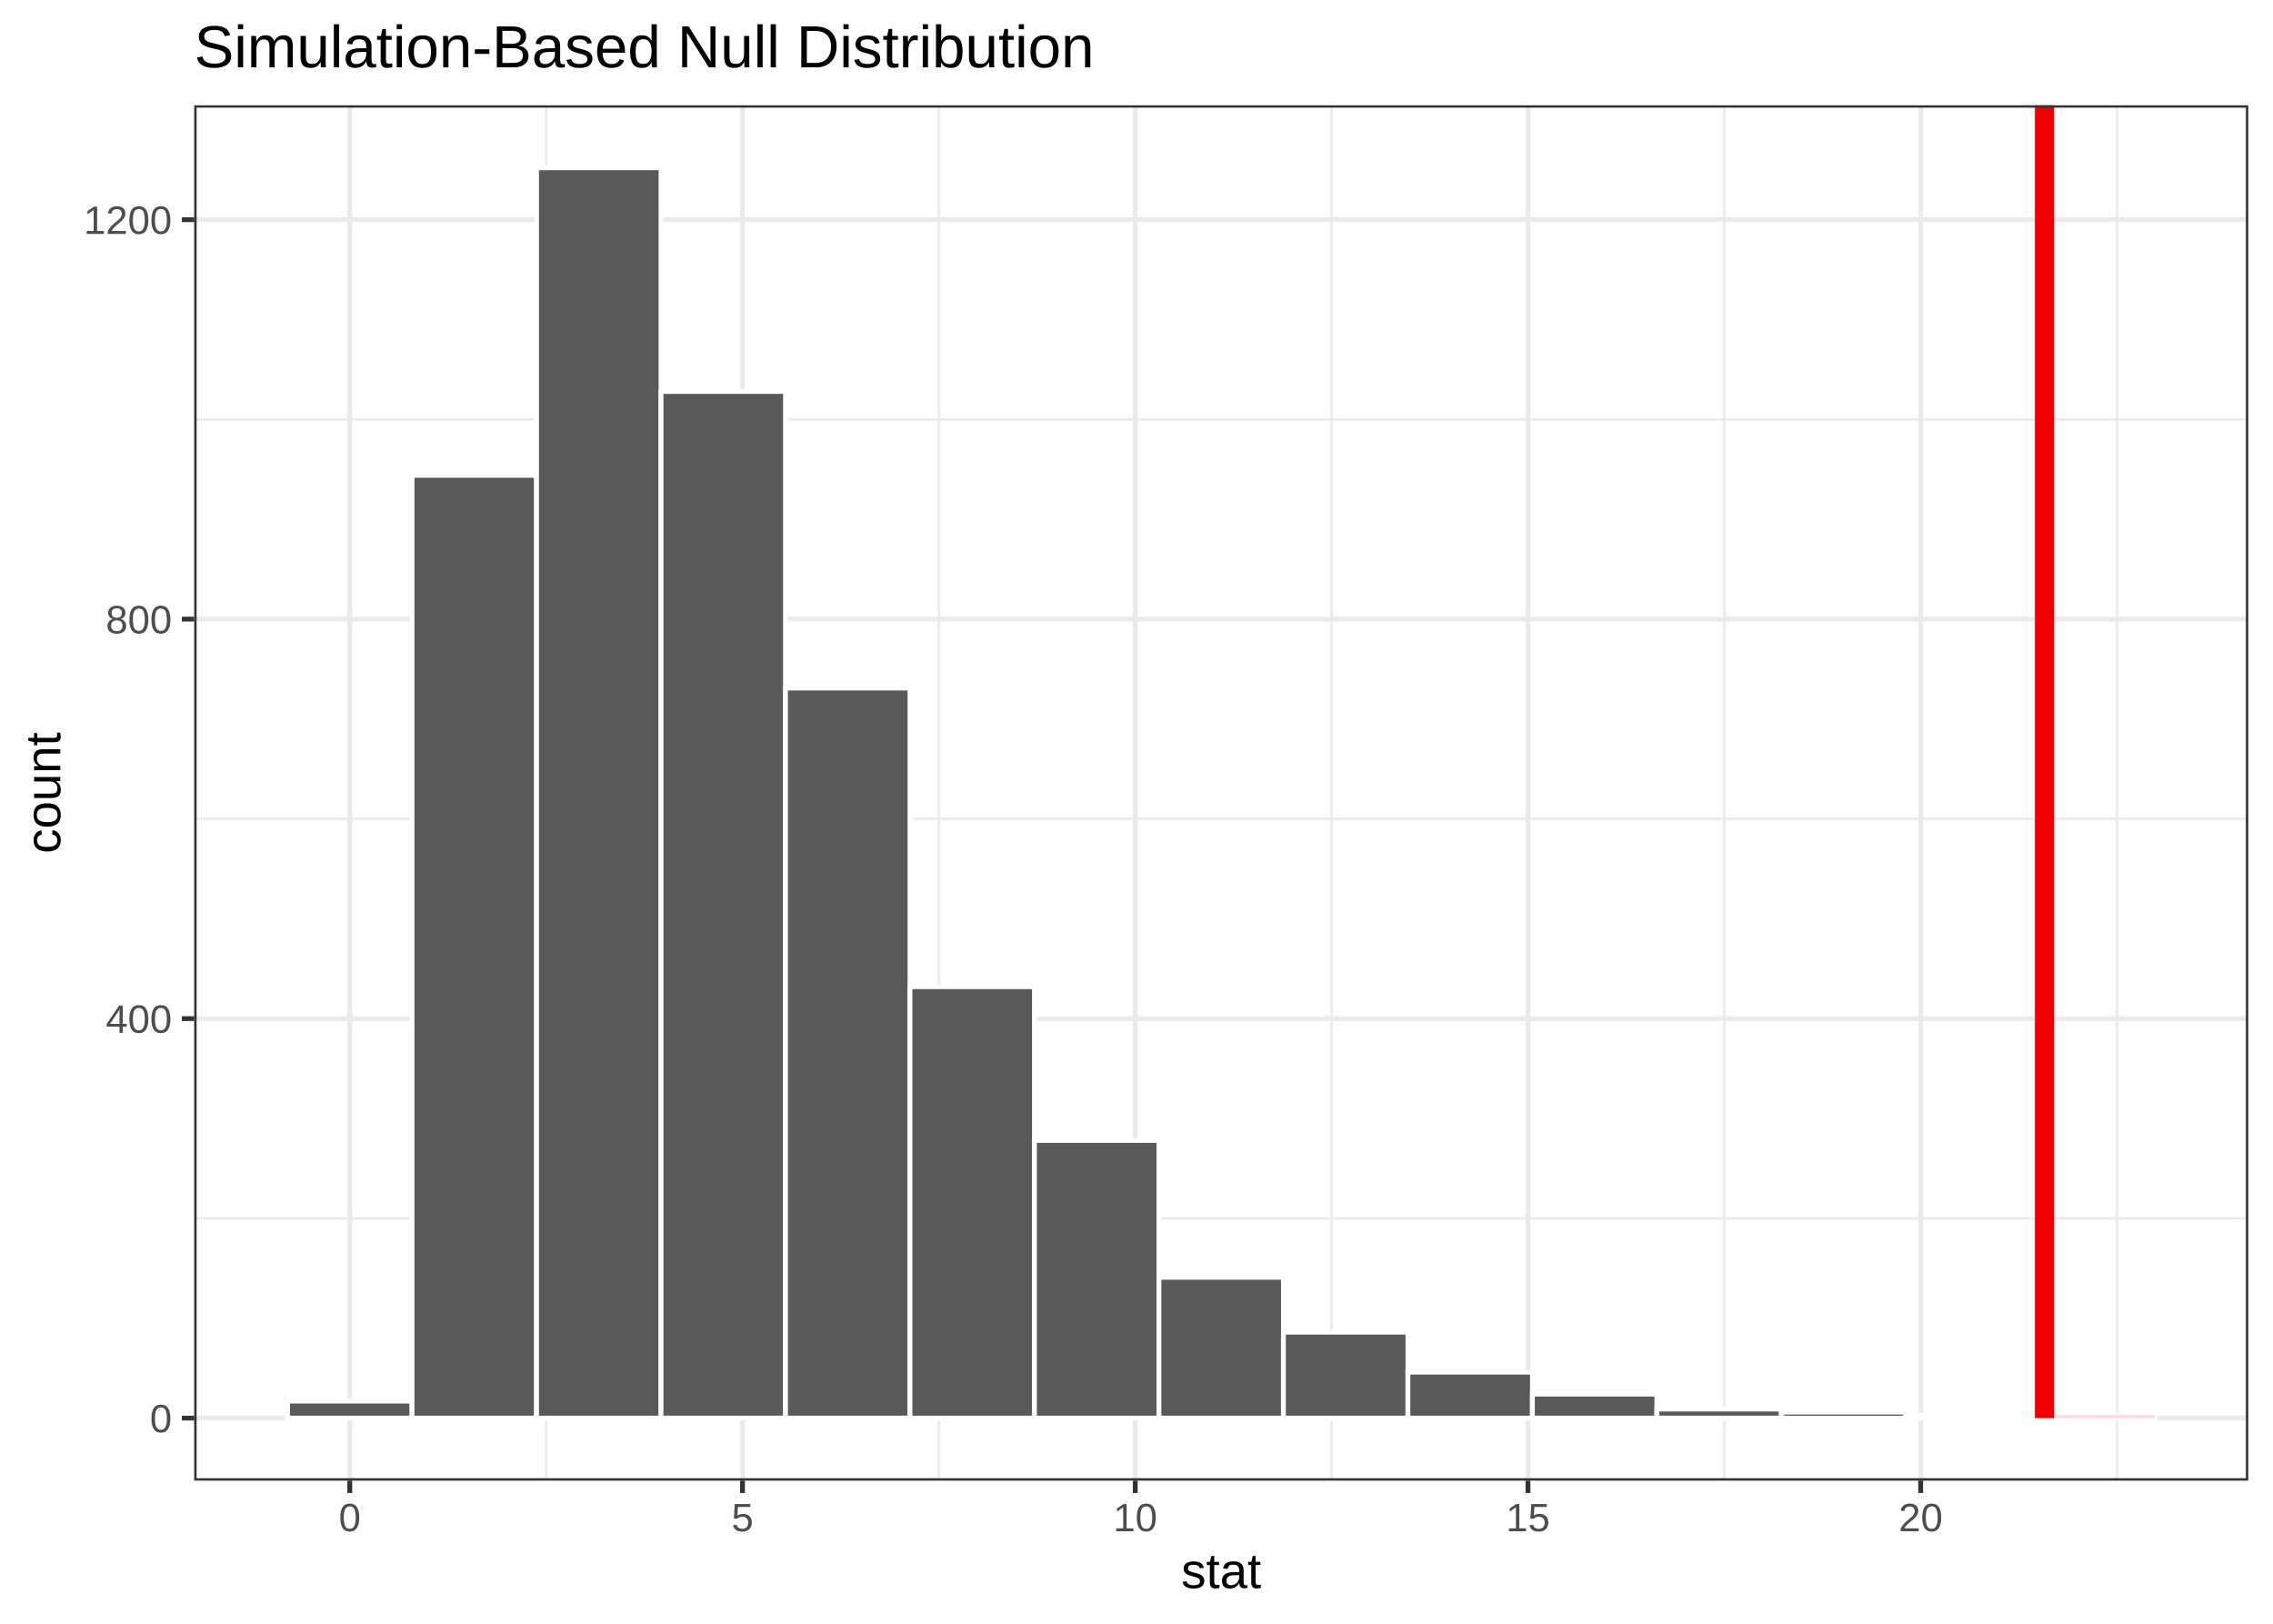
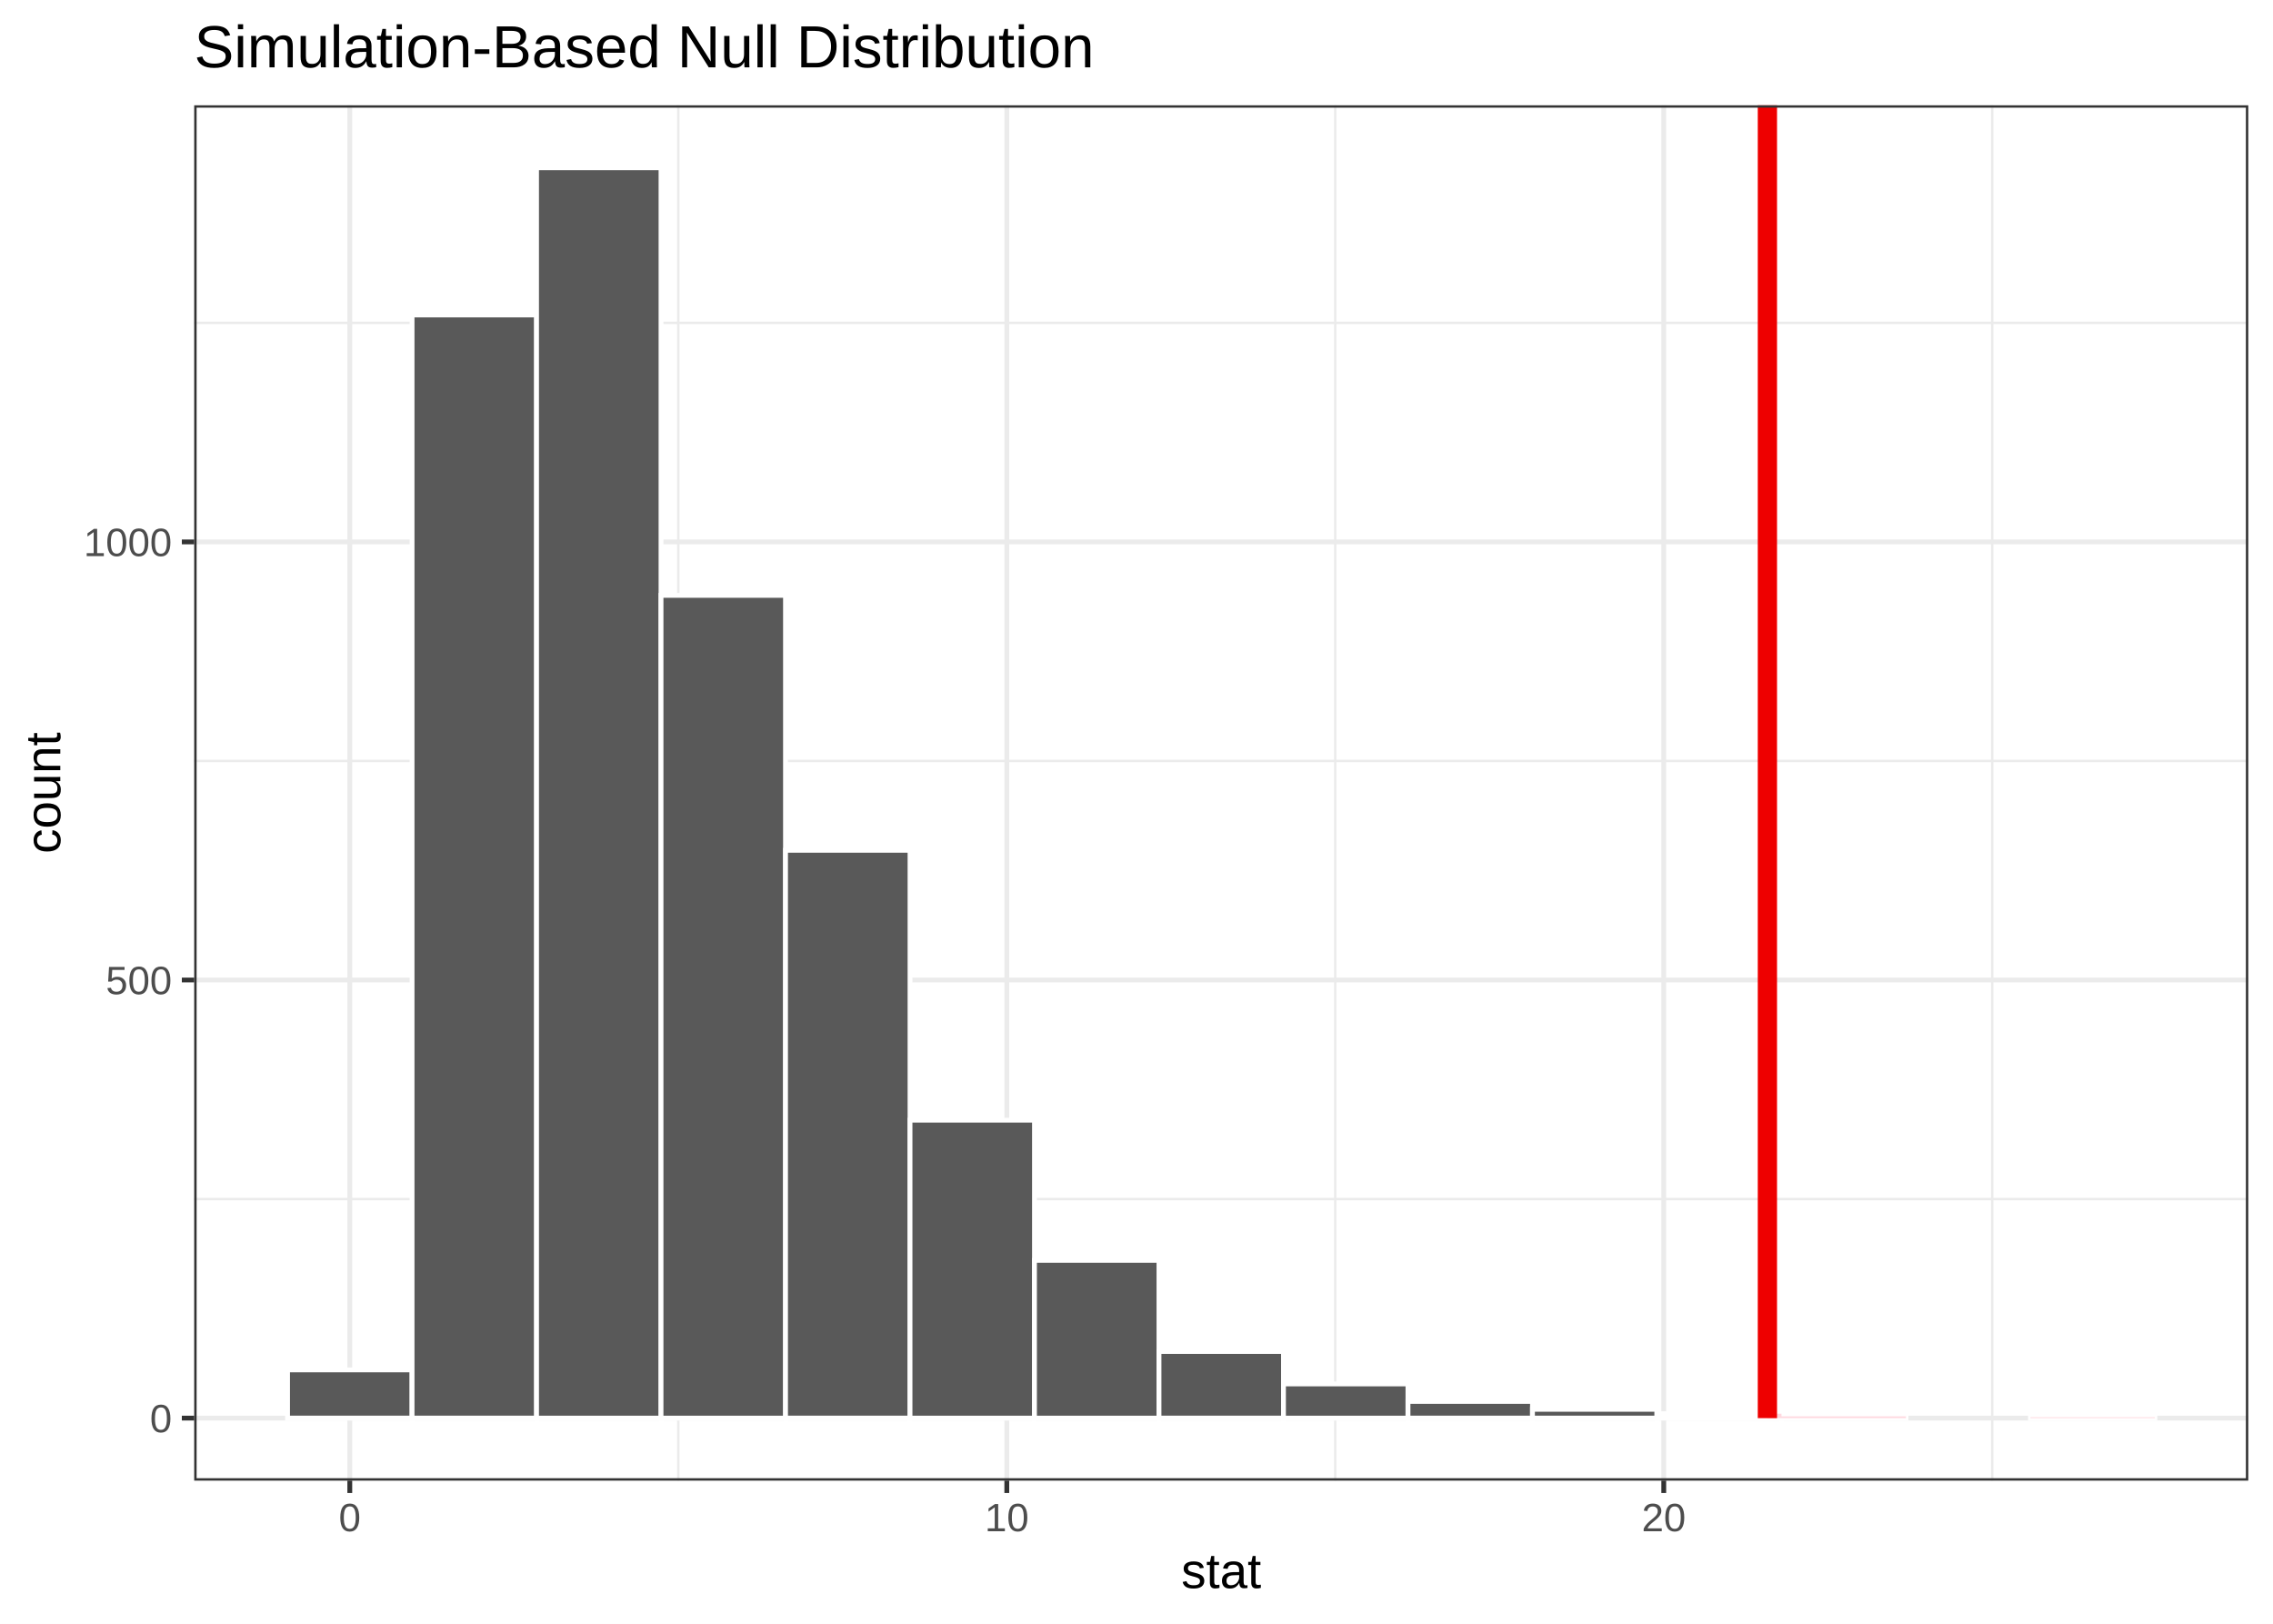
<svg xmlns="http://www.w3.org/2000/svg" class="svglite" width="504.00pt" height="360.00pt" viewBox="0 0 504.00 360.00">
  <defs>
    <style type="text/css">
    .svglite line, .svglite polyline, .svglite polygon, .svglite path, .svglite rect, .svglite circle {
      fill: none;
      stroke: #000000;
      stroke-linecap: round;
      stroke-linejoin: round;
      stroke-miterlimit: 10.00;
    }
    .svglite text {
      white-space: pre;
    }
  </style>
  </defs>
  <rect width="100%" height="100%" style="stroke: none; fill: none;" />
  <defs>
    <clipPath id="cpMC4wMHw1MDQuMDB8MC4wMHwzNjAuMDA=">
      <rect x="0.00" y="0.00" width="504.00" height="360.00" />
    </clipPath>
  </defs>
  <g clip-path="url(#cpMC4wMHw1MDQuMDB8MC4wMHwzNjAuMDA=)">
    <rect x="0.00" y="0.00" width="504.00" height="360.00" style="stroke-width: 1.07; stroke: #FFFFFF; fill: #FFFFFF;" />
  </g>
  <defs>
    <clipPath id="cpNDMuMDZ8NDk4LjUyfDIzLjM0fDMyOC4yNw==">
      <rect x="43.06" y="23.34" width="455.46" height="304.93" />
    </clipPath>
  </defs>
  <g clip-path="url(#cpNDMuMDZ8NDk4LjUyfDIzLjM0fDMyOC4yNw==)">
    <rect x="43.06" y="23.34" width="455.46" height="304.93" style="stroke-width: 1.07; stroke: none; fill: #FFFFFF;" />
-     <polyline points="43.06,270.12 498.52,270.12 " style="stroke-width: 0.53; stroke: #EBEBEB; stroke-linecap: butt;" />
-     <polyline points="43.06,181.56 498.52,181.56 " style="stroke-width: 0.53; stroke: #EBEBEB; stroke-linecap: butt;" />
-     <polyline points="43.06,92.99 498.52,92.99 " style="stroke-width: 0.53; stroke: #EBEBEB; stroke-linecap: butt;" />
-     <polyline points="121.10,328.27 121.10,23.34 " style="stroke-width: 0.53; stroke: #EBEBEB; stroke-linecap: butt;" />
-     <polyline points="208.18,328.27 208.18,23.34 " style="stroke-width: 0.53; stroke: #EBEBEB; stroke-linecap: butt;" />
-     <polyline points="295.26,328.27 295.26,23.34 " style="stroke-width: 0.53; stroke: #EBEBEB; stroke-linecap: butt;" />
-     <polyline points="382.34,328.27 382.34,23.34 " style="stroke-width: 0.53; stroke: #EBEBEB; stroke-linecap: butt;" />
-     <polyline points="469.42,328.27 469.42,23.34 " style="stroke-width: 0.53; stroke: #EBEBEB; stroke-linecap: butt;" />
+     <polyline points="43.06,265.84 498.52,265.84 " style="stroke-width: 0.53; stroke: #EBEBEB; stroke-linecap: butt;" />
+     <polyline points="43.06,168.71 498.52,168.71 " style="stroke-width: 0.53; stroke: #EBEBEB; stroke-linecap: butt;" />
+     <polyline points="43.06,71.58 498.52,71.58 " style="stroke-width: 0.53; stroke: #EBEBEB; stroke-linecap: butt;" />
+     <polyline points="150.40,328.27 150.40,23.34 " style="stroke-width: 0.53; stroke: #EBEBEB; stroke-linecap: butt;" />
+     <polyline points="296.07,328.27 296.07,23.34 " style="stroke-width: 0.53; stroke: #EBEBEB; stroke-linecap: butt;" />
+     <polyline points="441.74,328.27 441.74,23.34 " style="stroke-width: 0.53; stroke: #EBEBEB; stroke-linecap: butt;" />
    <polyline points="43.06,314.41 498.52,314.41 " style="stroke-width: 1.07; stroke: #EBEBEB; stroke-linecap: butt;" />
-     <polyline points="43.06,225.84 498.52,225.84 " style="stroke-width: 1.07; stroke: #EBEBEB; stroke-linecap: butt;" />
-     <polyline points="43.06,137.27 498.52,137.27 " style="stroke-width: 1.07; stroke: #EBEBEB; stroke-linecap: butt;" />
-     <polyline points="43.06,48.71 498.52,48.71 " style="stroke-width: 1.07; stroke: #EBEBEB; stroke-linecap: butt;" />
+     <polyline points="43.06,217.28 498.52,217.28 " style="stroke-width: 1.07; stroke: #EBEBEB; stroke-linecap: butt;" />
+     <polyline points="43.06,120.15 498.52,120.15 " style="stroke-width: 1.07; stroke: #EBEBEB; stroke-linecap: butt;" />
    <polyline points="77.56,328.27 77.56,23.34 " style="stroke-width: 1.07; stroke: #EBEBEB; stroke-linecap: butt;" />
-     <polyline points="164.64,328.27 164.64,23.34 " style="stroke-width: 1.07; stroke: #EBEBEB; stroke-linecap: butt;" />
-     <polyline points="251.72,328.27 251.72,23.34 " style="stroke-width: 1.07; stroke: #EBEBEB; stroke-linecap: butt;" />
-     <polyline points="338.80,328.27 338.80,23.34 " style="stroke-width: 1.07; stroke: #EBEBEB; stroke-linecap: butt;" />
-     <polyline points="425.88,328.27 425.88,23.34 " style="stroke-width: 1.07; stroke: #EBEBEB; stroke-linecap: butt;" />
-     <rect x="63.76" y="310.64" width="27.60" height="3.76" style="stroke-width: 1.07; stroke: #FFFFFF; stroke-linecap: butt; stroke-linejoin: miter; fill: #595959;" />
-     <rect x="91.36" y="105.39" width="27.60" height="209.01" style="stroke-width: 1.07; stroke: #FFFFFF; stroke-linecap: butt; stroke-linejoin: miter; fill: #595959;" />
+     <polyline points="223.24,328.27 223.24,23.34 " style="stroke-width: 1.07; stroke: #EBEBEB; stroke-linecap: butt;" />
+     <polyline points="368.91,328.27 368.91,23.34 " style="stroke-width: 1.07; stroke: #EBEBEB; stroke-linecap: butt;" />
+     <rect x="63.76" y="303.72" width="27.60" height="10.68" style="stroke-width: 1.07; stroke: #FFFFFF; stroke-linecap: butt; stroke-linejoin: miter; fill: #595959;" />
+     <rect x="91.37" y="69.83" width="27.60" height="244.57" style="stroke-width: 1.07; stroke: #FFFFFF; stroke-linecap: butt; stroke-linejoin: miter; fill: #595959;" />
    <rect x="118.97" y="37.20" width="27.60" height="277.21" style="stroke-width: 1.07; stroke: #FFFFFF; stroke-linecap: butt; stroke-linejoin: miter; fill: #595959;" />
-     <rect x="146.57" y="86.79" width="27.60" height="227.61" style="stroke-width: 1.07; stroke: #FFFFFF; stroke-linecap: butt; stroke-linejoin: miter; fill: #595959;" />
-     <rect x="174.17" y="152.55" width="27.60" height="161.85" style="stroke-width: 1.07; stroke: #FFFFFF; stroke-linecap: butt; stroke-linejoin: miter; fill: #595959;" />
-     <rect x="201.77" y="218.76" width="27.60" height="95.65" style="stroke-width: 1.07; stroke: #FFFFFF; stroke-linecap: butt; stroke-linejoin: miter; fill: #595959;" />
-     <rect x="229.37" y="252.85" width="27.60" height="61.55" style="stroke-width: 1.07; stroke: #FFFFFF; stroke-linecap: butt; stroke-linejoin: miter; fill: #595959;" />
-     <rect x="256.98" y="283.19" width="27.60" height="31.22" style="stroke-width: 1.07; stroke: #FFFFFF; stroke-linecap: butt; stroke-linejoin: miter; fill: #595959;" />
-     <rect x="284.58" y="295.36" width="27.60" height="19.04" style="stroke-width: 1.07; stroke: #FFFFFF; stroke-linecap: butt; stroke-linejoin: miter; fill: #595959;" />
-     <rect x="312.18" y="304.22" width="27.60" height="10.19" style="stroke-width: 1.07; stroke: #FFFFFF; stroke-linecap: butt; stroke-linejoin: miter; fill: #595959;" />
-     <rect x="339.78" y="309.09" width="27.60" height="5.31" style="stroke-width: 1.07; stroke: #FFFFFF; stroke-linecap: butt; stroke-linejoin: miter; fill: #595959;" />
-     <rect x="367.39" y="312.41" width="27.60" height="1.99" style="stroke-width: 1.07; stroke: #FFFFFF; stroke-linecap: butt; stroke-linejoin: miter; fill: #595959;" />
-     <rect x="394.99" y="313.08" width="27.60" height="1.33" style="stroke-width: 1.07; stroke: #FFFFFF; stroke-linecap: butt; stroke-linejoin: miter; fill: #595959;" />
-     <rect x="422.59" y="313.74" width="27.60" height="0.66" style="stroke-width: 1.07; stroke: #FFFFFF; stroke-linecap: butt; stroke-linejoin: miter; fill: #595959;" />
-     <rect x="450.19" y="313.74" width="27.60" height="0.66" style="stroke-width: 1.07; stroke: #FFFFFF; stroke-linecap: butt; stroke-linejoin: miter; fill: #595959;" />
-     <polygon points="453.35,313.74 453.37,313.74 477.77,313.74 477.79,313.74 477.82,314.41 477.79,314.41 477.77,314.41 453.37,314.41 453.35,314.41 453.32,314.41 " style="stroke-width: 0.00; stroke: none; stroke-linecap: butt; fill: #FFC0CB; fill-opacity: 0.60;" />
-     <polyline points="453.35,313.74 453.37,313.74 477.77,313.74 477.79,313.74 " style="stroke-width: 1.07; stroke: none; stroke-linecap: butt;" />
-     <line x1="453.35" y1="314.41" x2="453.35" y2="23.34" style="stroke-width: 4.27; stroke: #EE0000; stroke-linecap: butt;" />
+     <rect x="146.57" y="132.00" width="27.60" height="182.41" style="stroke-width: 1.07; stroke: #FFFFFF; stroke-linecap: butt; stroke-linejoin: miter; fill: #595959;" />
+     <rect x="174.18" y="188.52" width="27.60" height="125.88" style="stroke-width: 1.07; stroke: #FFFFFF; stroke-linecap: butt; stroke-linejoin: miter; fill: #595959;" />
+     <rect x="201.78" y="248.36" width="27.60" height="66.05" style="stroke-width: 1.07; stroke: #FFFFFF; stroke-linecap: butt; stroke-linejoin: miter; fill: #595959;" />
+     <rect x="229.38" y="279.44" width="27.60" height="34.97" style="stroke-width: 1.07; stroke: #FFFFFF; stroke-linecap: butt; stroke-linejoin: miter; fill: #595959;" />
+     <rect x="256.99" y="299.64" width="27.60" height="14.76" style="stroke-width: 1.07; stroke: #FFFFFF; stroke-linecap: butt; stroke-linejoin: miter; fill: #595959;" />
+     <rect x="284.59" y="306.83" width="27.60" height="7.58" style="stroke-width: 1.07; stroke: #FFFFFF; stroke-linecap: butt; stroke-linejoin: miter; fill: #595959;" />
+     <rect x="312.20" y="310.71" width="27.60" height="3.69" style="stroke-width: 1.07; stroke: #FFFFFF; stroke-linecap: butt; stroke-linejoin: miter; fill: #595959;" />
+     <rect x="339.80" y="312.46" width="27.60" height="1.94" style="stroke-width: 1.07; stroke: #FFFFFF; stroke-linecap: butt; stroke-linejoin: miter; fill: #595959;" />
+     <rect x="367.40" y="313.43" width="27.60" height="0.97" style="stroke-width: 1.07; stroke: #FFFFFF; stroke-linecap: butt; stroke-linejoin: miter; fill: #595959;" />
+     <rect x="395.01" y="314.02" width="27.60" height="0.39" style="stroke-width: 1.07; stroke: #FFFFFF; stroke-linecap: butt; stroke-linejoin: miter; fill: #595959;" />
+     <rect x="422.61" y="314.41" width="27.60" height="0.00" style="stroke-width: 1.07; stroke: #FFFFFF; stroke-linecap: butt; stroke-linejoin: miter; fill: #595959;" />
+     <rect x="450.21" y="314.21" width="27.60" height="0.19" style="stroke-width: 1.07; stroke: #FFFFFF; stroke-linecap: butt; stroke-linejoin: miter; fill: #595959;" />
+     <polygon points="391.89,313.43 391.89,313.43 395.01,313.43 395.01,313.43 395.01,313.76 395.01,314.08 395.01,314.41 395.01,314.28 395.01,314.15 395.01,314.02 395.01,314.02 422.61,314.02 422.61,314.02 422.61,314.15 422.61,314.28 422.61,314.41 422.61,314.41 422.61,314.41 422.61,314.41 422.61,314.41 450.21,314.41 450.21,314.41 450.21,314.41 450.21,314.41 450.21,314.41 450.21,314.34 450.21,314.28 450.21,314.21 450.21,314.21 477.82,314.21 477.82,314.21 477.82,314.41 477.82,314.41 477.82,314.41 450.21,314.41 450.21,314.41 450.21,314.41 450.21,314.41 450.21,314.41 450.21,314.41 450.21,314.41 450.21,314.41 450.21,314.41 422.61,314.41 422.61,314.41 422.61,314.41 422.61,314.41 422.61,314.41 422.61,314.41 422.61,314.41 422.61,314.41 422.61,314.41 395.01,314.41 395.01,314.41 395.01,314.41 395.01,314.41 395.01,314.41 395.01,314.41 395.01,314.41 395.01,314.41 395.01,314.41 391.89,314.41 391.89,314.41 391.89,314.41 " style="stroke-width: 0.00; stroke: none; stroke-linecap: butt; fill: #FFC0CB; fill-opacity: 0.60;" />
+     <polyline points="391.89,313.43 391.89,313.43 395.01,313.43 395.01,313.43 395.01,313.76 395.01,314.08 395.01,314.41 395.01,314.28 395.01,314.15 395.01,314.02 395.01,314.02 422.61,314.02 422.61,314.02 422.61,314.15 422.61,314.28 422.61,314.41 422.61,314.41 422.61,314.41 422.61,314.41 422.61,314.41 450.21,314.41 450.21,314.41 450.21,314.41 450.21,314.41 450.21,314.41 450.21,314.34 450.21,314.28 450.21,314.21 450.21,314.21 477.82,314.21 477.82,314.21 " style="stroke-width: 1.07; stroke: none; stroke-linecap: butt;" />
+     <line x1="391.89" y1="314.41" x2="391.89" y2="23.34" style="stroke-width: 4.27; stroke: #EE0000; stroke-linecap: butt;" />
    <rect x="43.06" y="23.34" width="455.46" height="304.93" style="stroke-width: 1.07; stroke: #333333;" />
  </g>
  <g clip-path="url(#cpMC4wMHw1MDQuMDB8MC4wMHwzNjAuMDA=)">
    <text x="38.13" y="317.56" text-anchor="end" style="font-size: 8.80px;fill: #4D4D4D; font-family: &quot;Arial&quot;;" textLength="4.90px" lengthAdjust="spacingAndGlyphs">0</text>
-     <text x="38.13" y="228.99" text-anchor="end" style="font-size: 8.80px;fill: #4D4D4D; font-family: &quot;Arial&quot;;" textLength="14.69px" lengthAdjust="spacingAndGlyphs">400</text>
-     <text x="38.13" y="140.43" text-anchor="end" style="font-size: 8.80px;fill: #4D4D4D; font-family: &quot;Arial&quot;;" textLength="14.69px" lengthAdjust="spacingAndGlyphs">800</text>
-     <text x="38.13" y="51.86" text-anchor="end" style="font-size: 8.80px;fill: #4D4D4D; font-family: &quot;Arial&quot;;" textLength="19.58px" lengthAdjust="spacingAndGlyphs">1200</text>
+     <text x="38.13" y="220.43" text-anchor="end" style="font-size: 8.80px;fill: #4D4D4D; font-family: &quot;Arial&quot;;" textLength="14.69px" lengthAdjust="spacingAndGlyphs">500</text>
+     <text x="38.13" y="123.30" text-anchor="end" style="font-size: 8.80px;fill: #4D4D4D; font-family: &quot;Arial&quot;;" textLength="19.58px" lengthAdjust="spacingAndGlyphs">1000</text>
    <polyline points="40.32,314.41 43.06,314.41 " style="stroke-width: 1.07; stroke: #333333; stroke-linecap: butt;" />
-     <polyline points="40.32,225.84 43.06,225.84 " style="stroke-width: 1.07; stroke: #333333; stroke-linecap: butt;" />
-     <polyline points="40.32,137.27 43.06,137.27 " style="stroke-width: 1.07; stroke: #333333; stroke-linecap: butt;" />
-     <polyline points="40.32,48.71 43.06,48.71 " style="stroke-width: 1.07; stroke: #333333; stroke-linecap: butt;" />
+     <polyline points="40.32,217.28 43.06,217.28 " style="stroke-width: 1.07; stroke: #333333; stroke-linecap: butt;" />
+     <polyline points="40.32,120.15 43.06,120.15 " style="stroke-width: 1.07; stroke: #333333; stroke-linecap: butt;" />
    <polyline points="77.56,331.01 77.56,328.27 " style="stroke-width: 1.07; stroke: #333333; stroke-linecap: butt;" />
-     <polyline points="164.64,331.01 164.64,328.27 " style="stroke-width: 1.07; stroke: #333333; stroke-linecap: butt;" />
-     <polyline points="251.72,331.01 251.72,328.27 " style="stroke-width: 1.07; stroke: #333333; stroke-linecap: butt;" />
-     <polyline points="338.80,331.01 338.80,328.27 " style="stroke-width: 1.07; stroke: #333333; stroke-linecap: butt;" />
-     <polyline points="425.88,331.01 425.88,328.27 " style="stroke-width: 1.07; stroke: #333333; stroke-linecap: butt;" />
+     <polyline points="223.24,331.01 223.24,328.27 " style="stroke-width: 1.07; stroke: #333333; stroke-linecap: butt;" />
+     <polyline points="368.91,331.01 368.91,328.27 " style="stroke-width: 1.07; stroke: #333333; stroke-linecap: butt;" />
    <text x="77.56" y="339.50" text-anchor="middle" style="font-size: 8.80px;fill: #4D4D4D; font-family: &quot;Arial&quot;;" textLength="4.90px" lengthAdjust="spacingAndGlyphs">0</text>
-     <text x="164.64" y="339.50" text-anchor="middle" style="font-size: 8.80px;fill: #4D4D4D; font-family: &quot;Arial&quot;;" textLength="4.90px" lengthAdjust="spacingAndGlyphs">5</text>
-     <text x="251.72" y="339.50" text-anchor="middle" style="font-size: 8.80px;fill: #4D4D4D; font-family: &quot;Arial&quot;;" textLength="9.79px" lengthAdjust="spacingAndGlyphs">10</text>
-     <text x="338.80" y="339.50" text-anchor="middle" style="font-size: 8.80px;fill: #4D4D4D; font-family: &quot;Arial&quot;;" textLength="9.79px" lengthAdjust="spacingAndGlyphs">15</text>
-     <text x="425.88" y="339.50" text-anchor="middle" style="font-size: 8.80px;fill: #4D4D4D; font-family: &quot;Arial&quot;;" textLength="9.79px" lengthAdjust="spacingAndGlyphs">20</text>
+     <text x="223.24" y="339.50" text-anchor="middle" style="font-size: 8.80px;fill: #4D4D4D; font-family: &quot;Arial&quot;;" textLength="9.79px" lengthAdjust="spacingAndGlyphs">10</text>
+     <text x="368.91" y="339.50" text-anchor="middle" style="font-size: 8.80px;fill: #4D4D4D; font-family: &quot;Arial&quot;;" textLength="9.79px" lengthAdjust="spacingAndGlyphs">20</text>
    <text x="270.79" y="352.09" text-anchor="middle" style="font-size: 11.00px; font-family: &quot;Arial&quot;;" textLength="17.73px" lengthAdjust="spacingAndGlyphs">stat</text>
    <text transform="translate(13.37,175.80) rotate(-90)" text-anchor="middle" style="font-size: 11.00px; font-family: &quot;Arial&quot;;" textLength="26.91px" lengthAdjust="spacingAndGlyphs">count</text>
    <text x="43.06" y="14.94" style="font-size: 13.20px; font-family: &quot;Arial&quot;;" textLength="199.42px" lengthAdjust="spacingAndGlyphs">Simulation-Based Null Distribution</text>
  </g>
</svg>
